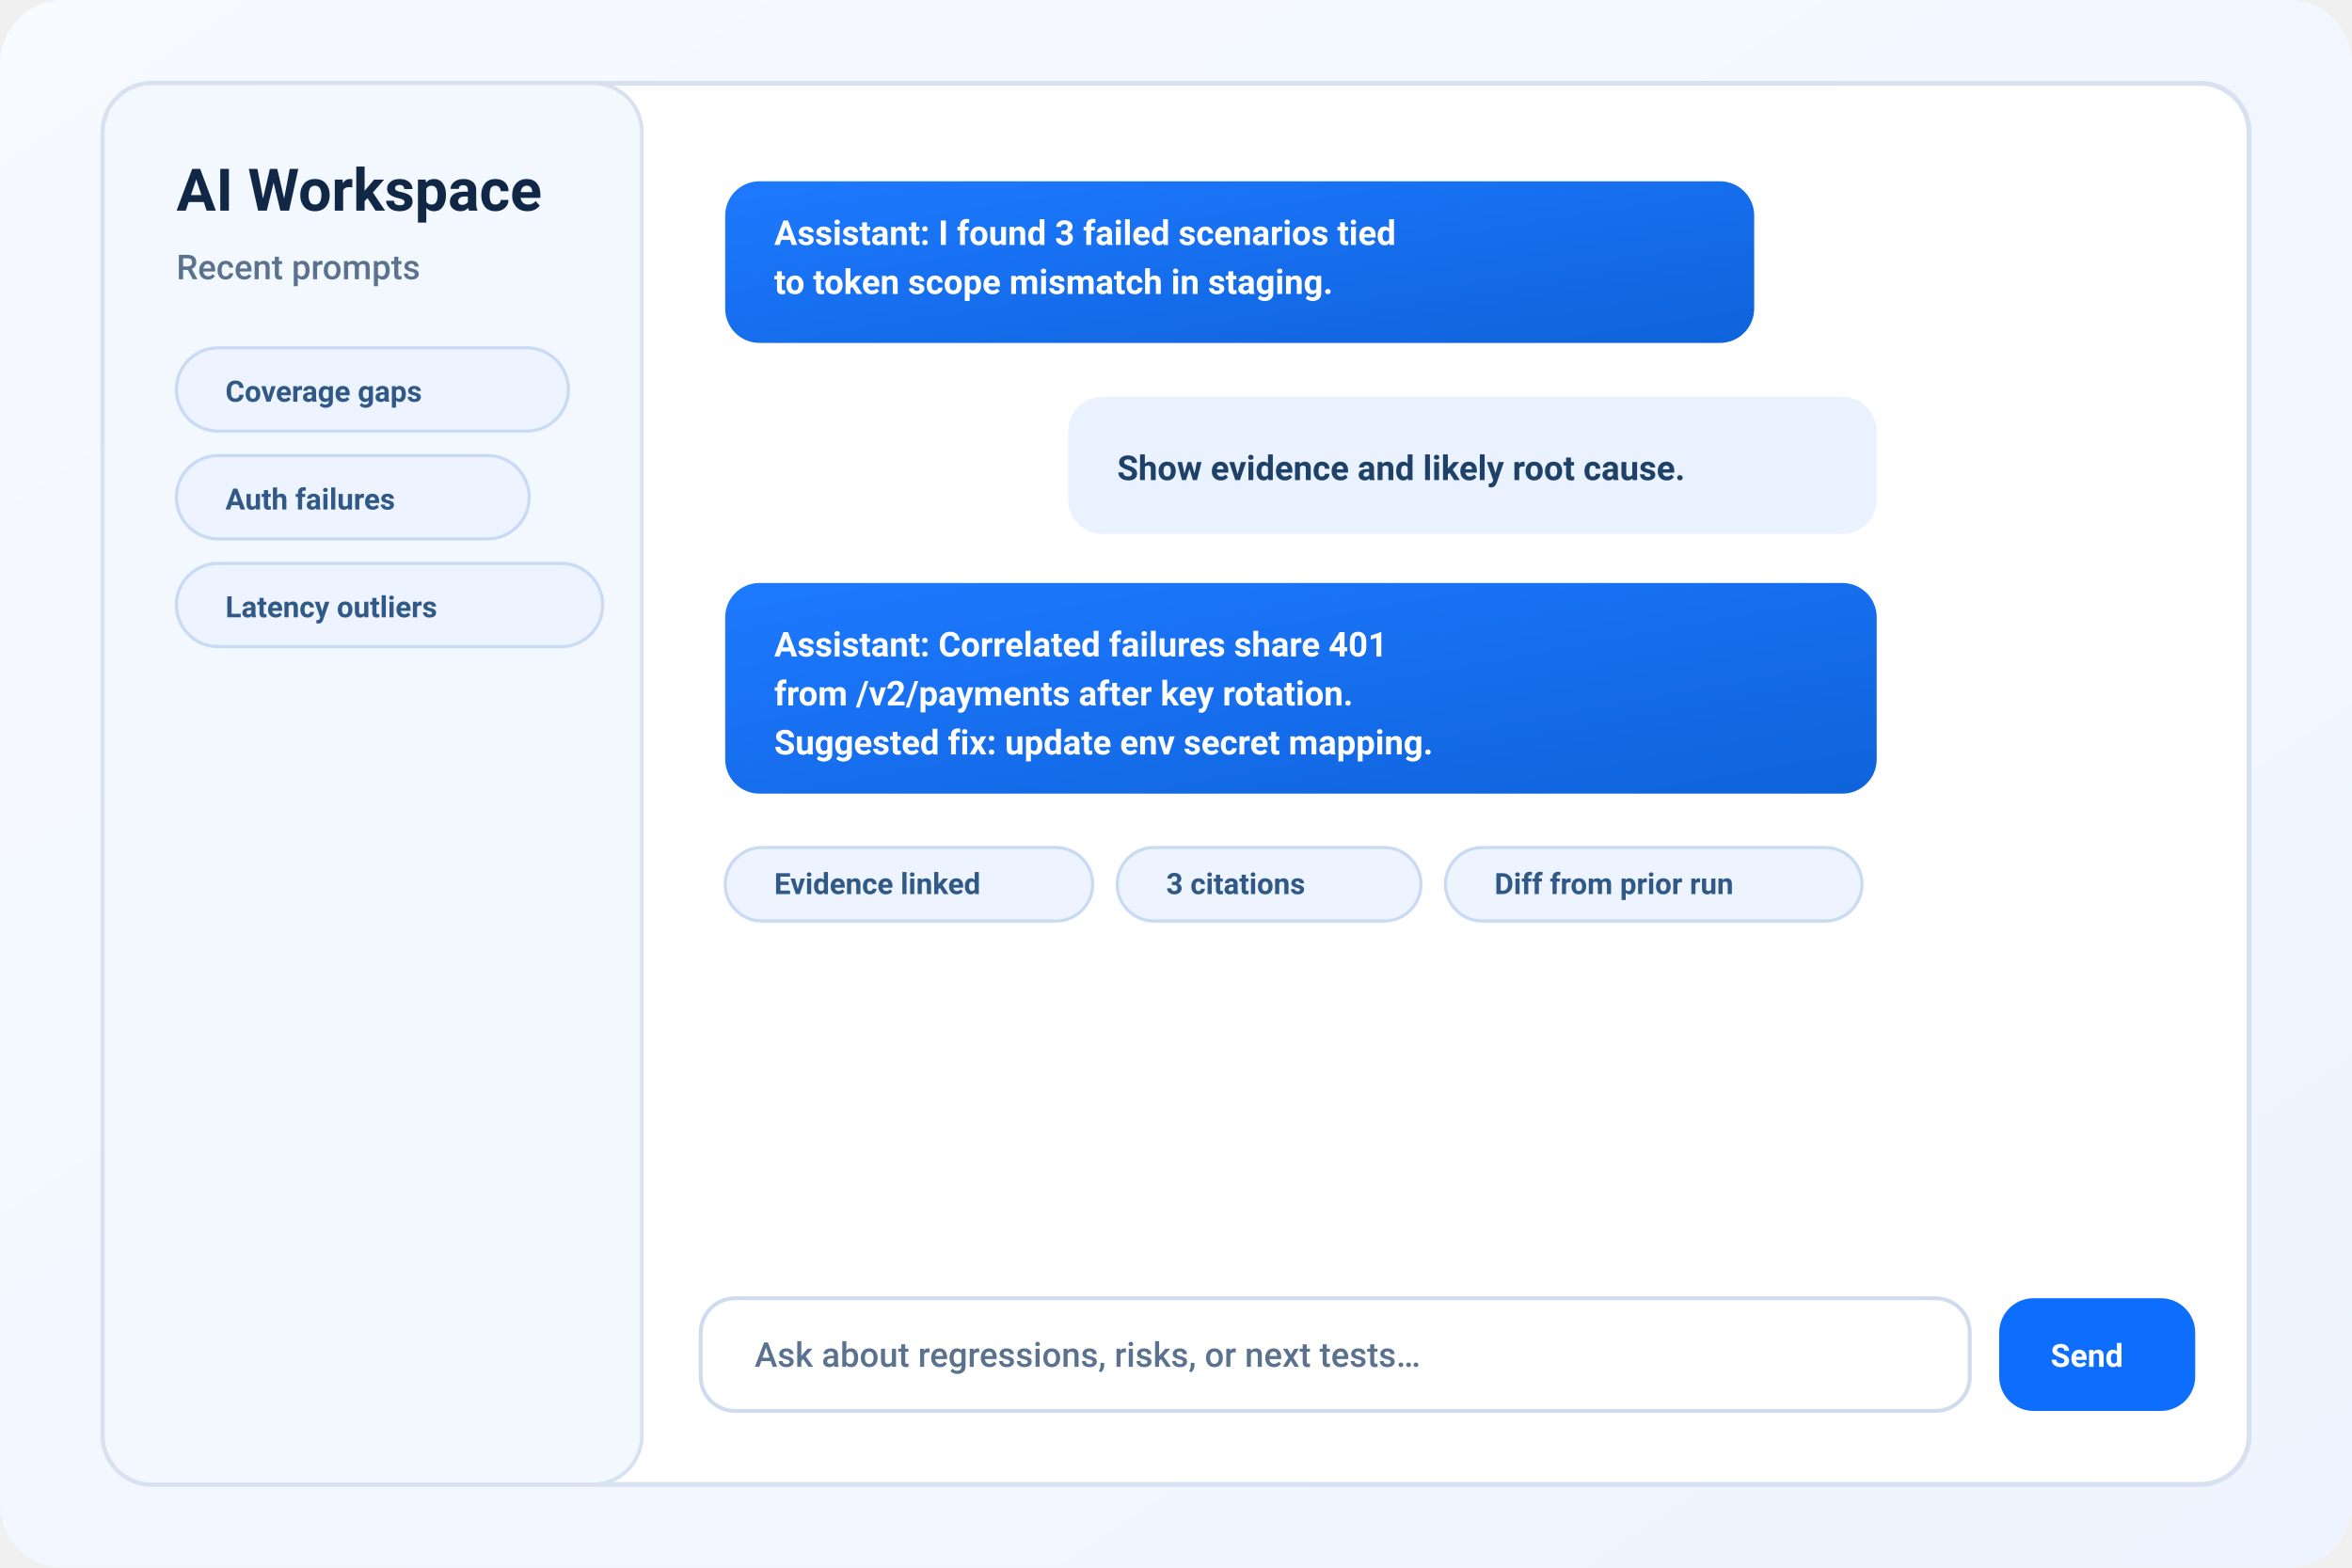
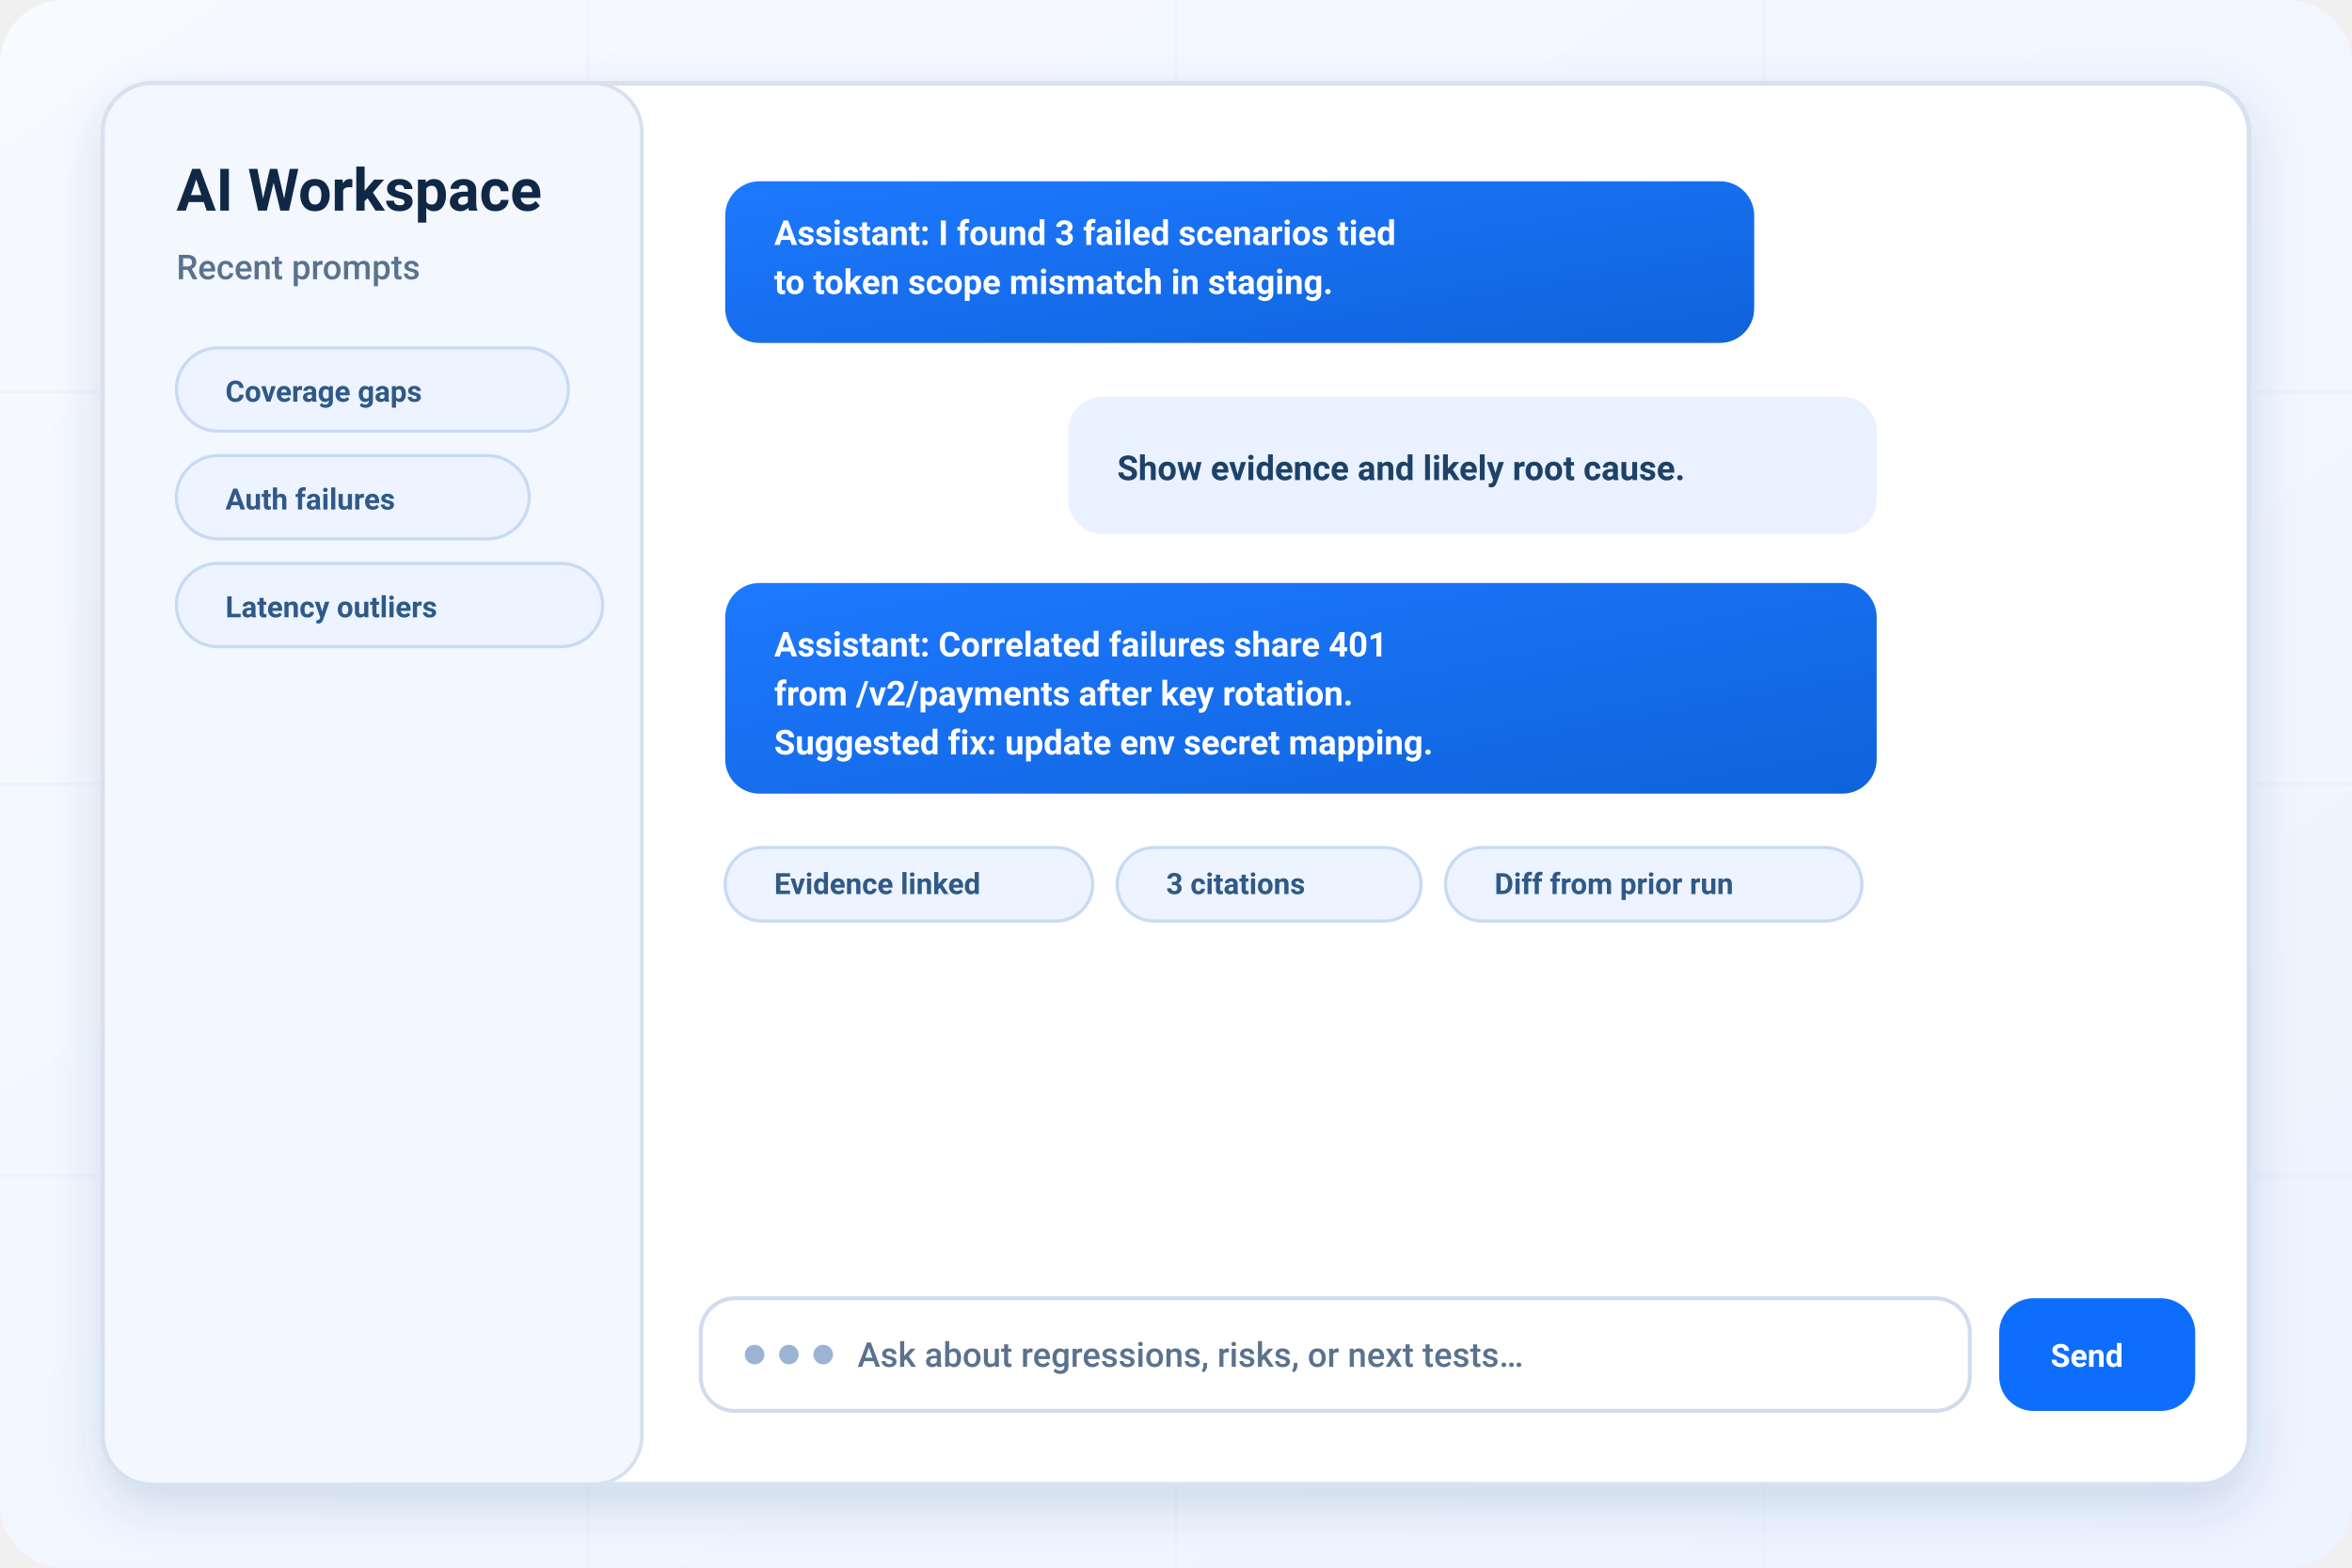
<svg xmlns="http://www.w3.org/2000/svg" width="960" height="640" viewBox="0 0 960 640" role="img" aria-label="AI chat UI surface mock illustration">
  <defs>
    <linearGradient id="canvas" x1="0" y1="0" x2="1" y2="1">
      <stop offset="0" stop-color="#f7faff" />
-       <stop offset="1" stop-color="#eef4ff" />
+       <stop offset="1" stop-color="#edf3ff" />
    </linearGradient>
    <linearGradient id="assistant" x1="0" y1="0" x2="1" y2="1">
      <stop offset="0" stop-color="#1d79ff" />
      <stop offset="1" stop-color="#0f63db" />
    </linearGradient>
+     <filter id="surfaceShadow" x="-20%" y="-20%" width="140%" height="160%">
+       <feDropShadow dx="0" dy="8" stdDeviation="10" flood-color="#1f3d73" flood-opacity="0.15" />
+     </filter>
    <style>
      .bg { fill: url(#canvas); }
-       .shell { fill: #ffffff; stroke: #d7e1ef; stroke-width: 2; }
+       .shell { fill: #ffffff; stroke: #d7e1ef; stroke-width: 2; filter: url(#surfaceShadow); }
      .rail { fill: #f3f7fe; stroke: #d7e1ef; stroke-width: 1.5; }
      .head { font: 700 24px system-ui, -apple-system, Segoe UI, Roboto, Arial; fill: #102846; }
      .muted { font: 500 14px system-ui, -apple-system, Segoe UI, Roboto, Arial; fill: #5a728d; }
      .userBubble { fill: #eaf2ff; }
      .assistantBubble { fill: url(#assistant); }
      .userText { font: 600 14px system-ui, -apple-system, Segoe UI, Roboto, Arial; fill: #1e4168; }
      .assistantText { font: 600 14px system-ui, -apple-system, Segoe UI, Roboto, Arial; fill: #ffffff; }
      .chip { fill: #edf4ff; stroke: #c8daf4; stroke-width: 1.3; }
      .chipText { font: 600 12px system-ui, -apple-system, Segoe UI, Roboto, Arial; fill: #305987; }
      .input { fill: #fff; stroke: #d0dced; stroke-width: 1.6; }
      .btn { fill: #0d6efd; }
      .btnText { font: 700 13px system-ui, -apple-system, Segoe UI, Roboto, Arial; fill: #fff; }
+       .grid { stroke: #e6eef9; stroke-width: 1; }
+       .dot { fill: #9bb4d4; }
    </style>
  </defs>
  <rect class="bg" x="0" y="0" width="960" height="640" rx="26" />
+   <path class="grid" d="M0 160 H960 M0 320 H960 M0 480 H960 M240 0 V640 M480 0 V640 M720 0 V640" opacity="0.45" />
  <rect class="shell" x="42" y="34" width="876" height="572" rx="20" />
  <rect class="rail" x="42" y="34" width="220" height="572" rx="20" />
  <text class="head" x="72" y="86">AI Workspace</text>
  <text class="muted" x="72" y="114">Recent prompts</text>
  <rect class="chip" x="72" y="142" width="160" height="34" rx="17" />
  <text class="chipText" x="92" y="164">Coverage gaps</text>
  <rect class="chip" x="72" y="186" width="144" height="34" rx="17" />
  <text class="chipText" x="92" y="208">Auth failures</text>
  <rect class="chip" x="72" y="230" width="174" height="34" rx="17" />
  <text class="chipText" x="92" y="252">Latency outliers</text>
  <g transform="translate(286,74)">
    <rect class="assistantBubble" x="10" y="0" width="420" height="66" rx="14" />
    <text class="assistantText" x="30" y="26">Assistant: I found 3 failed scenarios tied</text>
    <text class="assistantText" x="30" y="46">to token scope mismatch in staging.</text>
    <rect class="userBubble" x="150" y="88" width="330" height="56" rx="14" />
    <text class="userText" x="170" y="122">Show evidence and likely root cause.</text>
    <rect class="assistantBubble" x="10" y="164" width="470" height="86" rx="14" />
    <text class="assistantText" x="30" y="194">Assistant: Correlated failures share 401</text>
    <text class="assistantText" x="30" y="214">from /v2/payments after key rotation.</text>
    <text class="assistantText" x="30" y="234">Suggested fix: update env secret mapping.</text>
    <rect class="chip" x="10" y="272" width="150" height="30" rx="15" />
    <text class="chipText" x="30" y="291">Evidence linked</text>
    <rect class="chip" x="170" y="272" width="124" height="30" rx="15" />
    <text class="chipText" x="190" y="291">3 citations</text>
    <rect class="chip" x="304" y="272" width="170" height="30" rx="15" />
    <text class="chipText" x="324" y="291">Diff from prior run</text>
  </g>
  <rect class="input" x="286" y="530" width="518" height="46" rx="14" />
-   <text class="muted" x="308" y="558">Ask about regressions, risks, or next tests…</text>
+   <circle class="dot" cx="308" cy="553" r="4" />
+   <circle class="dot" cx="322" cy="553" r="4" />
+   <circle class="dot" cx="336" cy="553" r="4" />
+   <text class="muted" x="350" y="558">Ask about regressions, risks, or next tests…</text>
  <rect class="btn" x="816" y="530" width="80" height="46" rx="14" />
  <text class="btnText" x="837" y="558">Send</text>
</svg>
